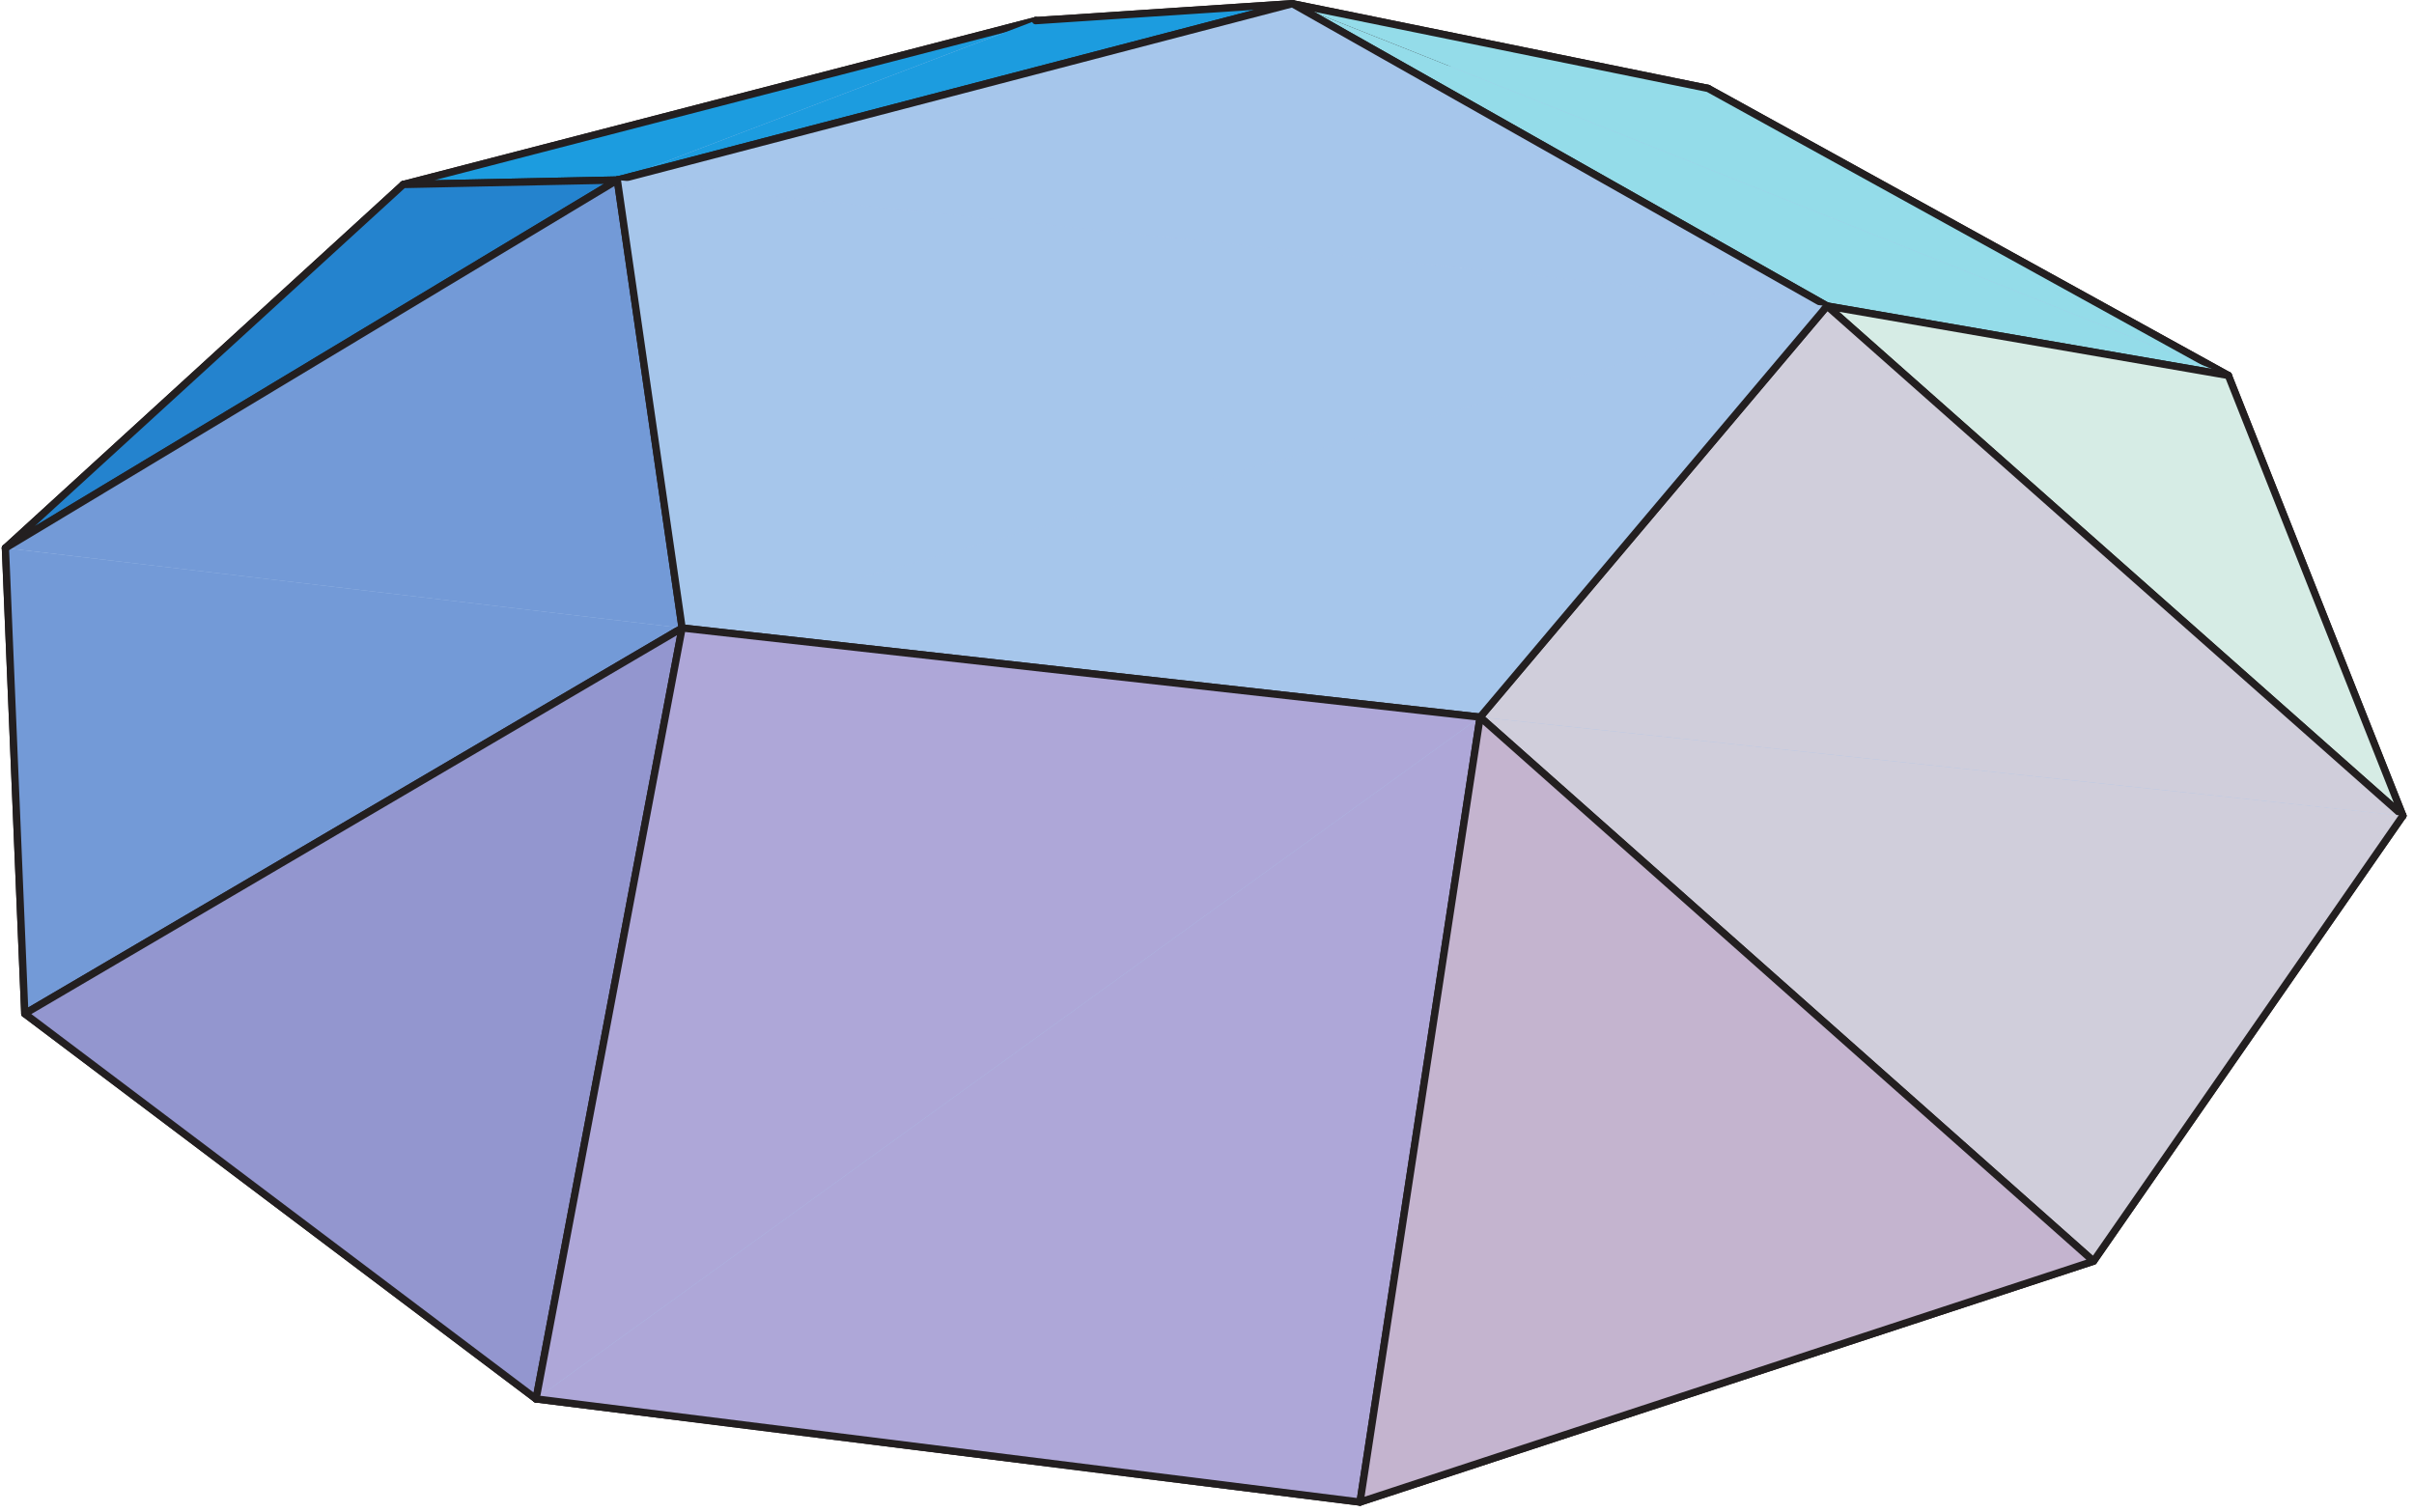
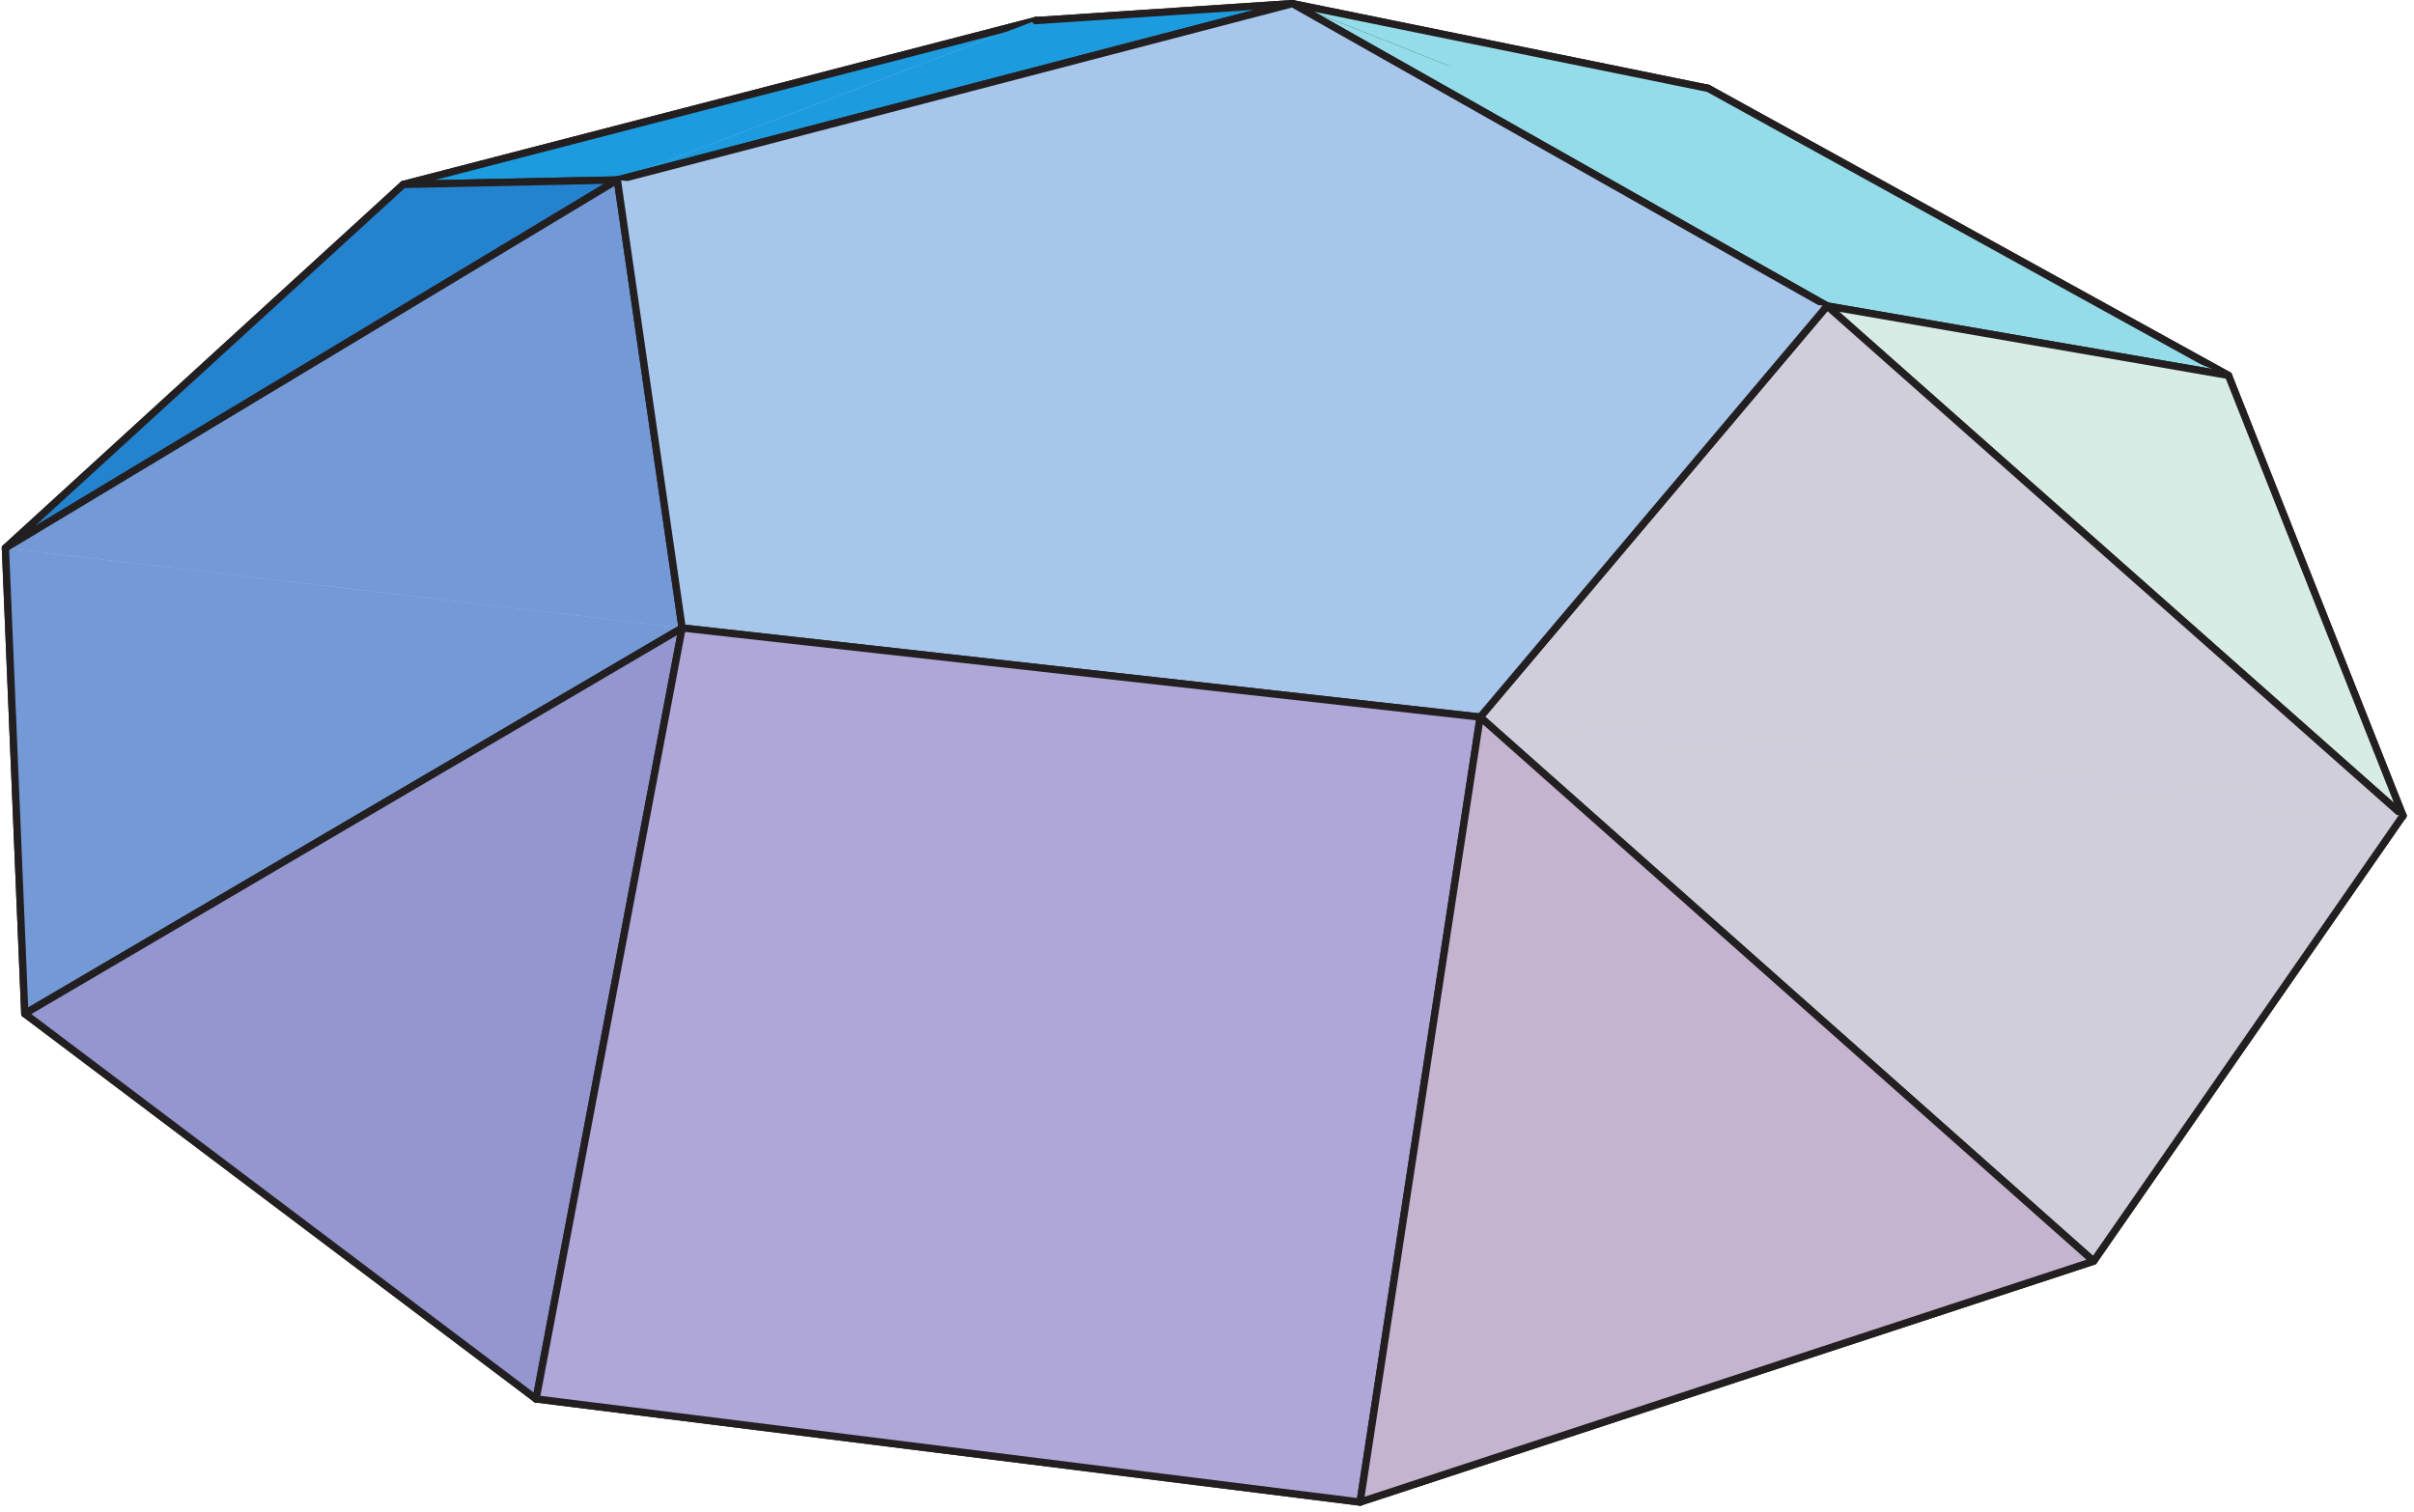
- <svg xmlns="http://www.w3.org/2000/svg" width="294.3pt" height="184.29pt" viewBox="0 0 294.3 184.29" version="1.2">
+ <svg xmlns="http://www.w3.org/2000/svg" width="392.4" height="245.72" viewBox="0 0 294.3 184.29" version="1.2">
  <defs>
-     <clipPath id="clip1">
-       <path d="M 207 10 L 293.387 10 L 293.387 100 L 207 100 Z M 207 10 " />
+     <clipPath id="a">
+       <path d="M207 10h86.387v90H207Zm0 0" />
    </clipPath>
-     <clipPath id="clip2">
-       <path d="M 0.215 22 L 293 22 L 293 100 L 0.215 100 Z M 0.215 22 " />
+     <clipPath id="b">
+       <path d="M.215 22H293v78H.215Zm0 0" />
    </clipPath>
-     <clipPath id="clip3">
-       <path d="M 0.215 22 L 50 22 L 50 68 L 0.215 68 Z M 0.215 22 " />
+     <clipPath id="c">
+       <path d="M.215 22H50v46H.215Zm0 0" />
    </clipPath>
-     <clipPath id="clip4">
-       <path d="M 0.215 21 L 76 21 L 76 67 L 0.215 67 Z M 0.215 21 " />
+     <clipPath id="d">
+       <path d="M.215 21H76v46H.215Zm0 0" />
    </clipPath>
-     <clipPath id="clip5">
-       <path d="M 0.215 21 L 76 21 L 76 68 L 0.215 68 Z M 0.215 21 " />
+     <clipPath id="e">
+       <path d="M.215 21H76v47H.215Zm0 0" />
    </clipPath>
-     <clipPath id="clip6">
-       <path d="M 222 36 L 293.387 36 L 293.387 100 L 222 100 Z M 222 36 " />
+     <clipPath id="f">
+       <path d="M222 36h71.387v64H222Zm0 0" />
    </clipPath>
-     <clipPath id="clip7">
-       <path d="M 0.215 66 L 293 66 L 293 124 L 0.215 124 Z M 0.215 66 " />
+     <clipPath id="g">
+       <path d="M.215 66H293v58H.215Zm0 0" />
    </clipPath>
-     <clipPath id="clip8">
-       <path d="M 0.215 66 L 4 66 L 4 125 L 0.215 125 Z M 0.215 66 " />
+     <clipPath id="h">
+       <path d="M.215 66H4v59H.215Zm0 0" />
    </clipPath>
-     <clipPath id="clip9">
-       <path d="M 0.215 66 L 84 66 L 84 124 L 0.215 124 Z M 0.215 66 " />
+     <clipPath id="i">
+       <path d="M.215 66H84v58H.215Zm0 0" />
    </clipPath>
-     <clipPath id="clip10">
-       <path d="M 0.215 66 L 84 66 L 84 125 L 0.215 125 Z M 0.215 66 " />
+     <clipPath id="j">
+       <path d="M.215 66H84v59H.215Zm0 0" />
    </clipPath>
-     <clipPath id="clip11">
-       <path d="M 0.215 21 L 84 21 L 84 77 L 0.215 77 Z M 0.215 21 " />
+     <clipPath id="k">
+       <path d="M.215 21H84v56H.215Zm0 0" />
    </clipPath>
-     <clipPath id="clip12">
-       <path d="M 0.215 21 L 84 21 L 84 78 L 0.215 78 Z M 0.215 21 " />
+     <clipPath id="l">
+       <path d="M.215 21H84v57H.215Zm0 0" />
    </clipPath>
-     <clipPath id="clip13">
-       <path d="M 180 36 L 293.387 36 L 293.387 100 L 180 100 Z M 180 36 " />
+     <clipPath id="m">
+       <path d="M180 36h113.387v64H180Zm0 0" />
    </clipPath>
-     <clipPath id="clip14">
-       <path d="M 165 99 L 293 99 L 293 183.582 L 165 183.582 Z M 165 99 " />
+     <clipPath id="n">
+       <path d="M165 99h128v84.582H165Zm0 0" />
    </clipPath>
-     <clipPath id="clip15">
-       <path d="M 165 99 L 293.387 99 L 293.387 183.582 L 165 183.582 Z M 165 99 " />
+     <clipPath id="o">
+       <path d="M165 99h128.387v84.582H165Zm0 0" />
    </clipPath>
-     <clipPath id="clip16">
-       <path d="M 65 99 L 293 99 L 293 183.582 L 65 183.582 Z M 65 99 " />
+     <clipPath id="p">
+       <path d="M65 99h228v84.582H65Zm0 0" />
    </clipPath>
-     <clipPath id="clip17">
-       <path d="M 64 170 L 167 170 L 167 183.582 L 64 183.582 Z M 64 170 " />
+     <clipPath id="q">
+       <path d="M64 170h103v13.582H64Zm0 0" />
    </clipPath>
-     <clipPath id="clip18">
-       <path d="M 180 86 L 293.387 86 L 293.387 155 L 180 155 Z M 180 86 " />
+     <clipPath id="r">
+       <path d="M180 86h113.387v69H180Zm0 0" />
    </clipPath>
-     <clipPath id="clip19">
-       <path d="M 65 87 L 181 87 L 181 183.582 L 65 183.582 Z M 65 87 " />
+     <clipPath id="s">
+       <path d="M65 87h116v96.582H65Zm0 0" />
    </clipPath>
-     <clipPath id="clip20">
-       <path d="M 64 86 L 181 86 L 181 183.582 L 64 183.582 Z M 64 86 " />
+     <clipPath id="t">
+       <path d="M64 86h117v97.582H64Zm0 0" />
    </clipPath>
-     <clipPath id="clip21">
-       <path d="M 165 87 L 256 87 L 256 183.582 L 165 183.582 Z M 165 87 " />
+     <clipPath id="u">
+       <path d="M165 87h91v96.582h-91Zm0 0" />
    </clipPath>
-     <clipPath id="clip22">
-       <path d="M 165 86 L 256 86 L 256 183.582 L 165 183.582 Z M 165 86 " />
+     <clipPath id="v">
+       <path d="M165 86h91v97.582h-91Zm0 0" />
    </clipPath>
  </defs>
-   <g id="surface1">
-     <path style=" stroke:none;fill-rule:nonzero;fill:rgb(66.08%,76.749%,91.582%);fill-opacity:1;" d="M 126.254 2.52 L 49.164 22.496 L 292.941 99.453 " />
-     <path style="fill:none;stroke-width:8.919;stroke-linecap:round;stroke-linejoin:round;stroke:rgb(13.73%,12.16%,12.549%);stroke-opacity:1;stroke-miterlimit:10;" d="M 1265.234 1817.608 L 491.366 1617.072 " transform="matrix(0.0996162,0,0,-0.0996162,0.216081,183.5827)" />
-     <path style="fill-rule:nonzero;fill:rgb(11.02%,61.143%,87.444%);fill-opacity:1;stroke-width:8.919;stroke-linecap:round;stroke-linejoin:round;stroke:rgb(13.73%,12.16%,12.549%);stroke-opacity:1;stroke-miterlimit:10;" d="M 753.348 1622.562 L 491.366 1617.072 L 1265.234 1817.608 " transform="matrix(0.0996162,0,0,-0.0996162,0.216081,183.5827)" />
-     <path style=" stroke:none;fill-rule:nonzero;fill:rgb(16.38%,6.3%,6.438%);fill-opacity:1;" d="M 208.238 10.781 L 157.559 0.449 L 126.254 2.52 L 208.238 10.781 " />
-     <path style="fill:none;stroke-width:8.919;stroke-linecap:round;stroke-linejoin:round;stroke:rgb(13.73%,12.16%,12.549%);stroke-opacity:1;stroke-miterlimit:10;" d="M 2088.236 1734.672 L 1579.487 1838.391 L 1265.234 1817.608 Z M 2088.236 1734.672 " transform="matrix(0.0996162,0,0,-0.0996162,0.216081,183.5827)" />
-     <path style=" stroke:none;fill-rule:nonzero;fill:rgb(66.08%,76.749%,91.582%);fill-opacity:1;" d="M 208.238 10.781 L 126.254 2.52 L 292.941 99.453 " />
-     <path style="fill:none;stroke-width:8.919;stroke-linecap:round;stroke-linejoin:round;stroke:rgb(13.73%,12.16%,12.549%);stroke-opacity:1;stroke-miterlimit:10;" d="M 2088.236 1734.672 L 1265.234 1817.608 " transform="matrix(0.0996162,0,0,-0.0996162,0.216081,183.5827)" />
-     <path style="fill-rule:nonzero;fill:rgb(11.02%,61.143%,87.444%);fill-opacity:1;stroke-width:8.919;stroke-linecap:round;stroke-linejoin:round;stroke:rgb(13.73%,12.16%,12.549%);stroke-opacity:1;stroke-miterlimit:10;" d="M 1265.234 1817.608 L 1579.487 1838.391 L 753.348 1622.562 " transform="matrix(0.0996162,0,0,-0.0996162,0.216081,183.5827)" />
-     <path style=" stroke:none;fill-rule:nonzero;fill:rgb(66.08%,76.749%,91.582%);fill-opacity:1;" d="M 292.941 99.453 L 271.664 45.777 L 208.238 10.781 " />
-     <g clip-path="url(#clip1)" clip-rule="nonzero">
-       <path style="fill:none;stroke-width:8.919;stroke-linecap:round;stroke-linejoin:round;stroke:rgb(13.73%,12.16%,12.549%);stroke-opacity:1;stroke-miterlimit:10;" d="M 2938.531 844.537 L 2724.938 1383.363 L 2088.236 1734.672 " transform="matrix(0.0996162,0,0,-0.0996162,0.216081,183.5827)" />
-     </g>
-     <path style="fill-rule:nonzero;fill:rgb(58.032%,86.212%,91.428%);fill-opacity:1;stroke-width:8.919;stroke-linecap:round;stroke-linejoin:round;stroke:rgb(13.73%,12.16%,12.549%);stroke-opacity:1;stroke-miterlimit:10;" d="M 1579.487 1838.391 L 2088.236 1734.672 L 2724.938 1383.363 " transform="matrix(0.0996162,0,0,-0.0996162,0.216081,183.5827)" />
-     <g clip-path="url(#clip2)" clip-rule="nonzero">
-       <path style=" stroke:none;fill-rule:nonzero;fill:rgb(66.08%,76.749%,91.582%);fill-opacity:1;" d="M 49.164 22.496 L 0.66 66.824 L 292.941 99.453 " />
-     </g>
-     <g clip-path="url(#clip3)" clip-rule="nonzero">
-       <path style="fill:none;stroke-width:8.919;stroke-linecap:round;stroke-linejoin:round;stroke:rgb(13.73%,12.16%,12.549%);stroke-opacity:1;stroke-miterlimit:10;" d="M 491.366 1617.072 L 4.458 1172.083 " transform="matrix(0.0996162,0,0,-0.0996162,0.216081,183.5827)" />
-     </g>
-     <g clip-path="url(#clip4)" clip-rule="nonzero">
-       <path style=" stroke:none;fill-rule:nonzero;fill:rgb(13.957%,51.413%,80.824%);fill-opacity:1;" d="M 49.164 22.496 L 75.262 21.949 L 0.66 66.824 L 49.164 22.496 " />
-     </g>
-     <g clip-path="url(#clip5)" clip-rule="nonzero">
-       <path style="fill:none;stroke-width:8.919;stroke-linecap:round;stroke-linejoin:round;stroke:rgb(13.73%,12.16%,12.549%);stroke-opacity:1;stroke-miterlimit:10;" d="M 491.366 1617.072 L 753.348 1622.562 L 4.458 1172.083 Z M 491.366 1617.072 " transform="matrix(0.0996162,0,0,-0.0996162,0.216081,183.5827)" />
-     </g>
-     <path style="fill-rule:nonzero;fill:rgb(58.032%,86.212%,91.428%);fill-opacity:1;stroke-width:8.919;stroke-linecap:round;stroke-linejoin:round;stroke:rgb(13.73%,12.16%,12.549%);stroke-opacity:1;stroke-miterlimit:10;" d="M 2724.938 1383.363 L 2233.834 1468.377 L 1579.487 1838.391 " transform="matrix(0.0996162,0,0,-0.0996162,0.216081,183.5827)" />
-     <path style=" stroke:none;fill-rule:nonzero;fill:rgb(83.846%,92.627%,89.766%);fill-opacity:1;" d="M 292.941 99.453 L 222.742 37.309 L 271.664 45.777 L 292.941 99.453 " />
-     <g clip-path="url(#clip6)" clip-rule="nonzero">
-       <path style="fill:none;stroke-width:8.919;stroke-linecap:round;stroke-linejoin:round;stroke:rgb(13.73%,12.16%,12.549%);stroke-opacity:1;stroke-miterlimit:10;" d="M 2938.531 844.537 L 2233.834 1468.377 L 2724.938 1383.363 Z M 2938.531 844.537 " transform="matrix(0.0996162,0,0,-0.0996162,0.216081,183.5827)" />
-     </g>
-     <path style="fill-rule:nonzero;fill:rgb(65.282%,77.834%,92.2%);fill-opacity:1;stroke-width:8.919;stroke-linecap:round;stroke-linejoin:round;stroke:rgb(13.73%,12.16%,12.549%);stroke-opacity:1;stroke-miterlimit:10;" d="M 2233.834 1468.377 L 1579.487 1838.391 L 753.348 1622.562 " transform="matrix(0.0996162,0,0,-0.0996162,0.216081,183.5827)" />
-     <g clip-path="url(#clip7)" clip-rule="nonzero">
-       <path style=" stroke:none;fill-rule:nonzero;fill:rgb(66.08%,76.749%,91.582%);fill-opacity:1;" d="M 0.66 66.824 L 3.023 123.594 L 292.941 99.453 " />
-     </g>
-     <g clip-path="url(#clip8)" clip-rule="nonzero">
-       <path style="fill:none;stroke-width:8.919;stroke-linecap:round;stroke-linejoin:round;stroke:rgb(13.73%,12.16%,12.549%);stroke-opacity:1;stroke-miterlimit:10;" d="M 4.458 1172.083 L 28.182 602.201 " transform="matrix(0.0996162,0,0,-0.0996162,0.216081,183.5827)" />
-     </g>
-     <g clip-path="url(#clip9)" clip-rule="nonzero">
-       <path style=" stroke:none;fill-rule:nonzero;fill:rgb(44.928%,60.275%,84.28%);fill-opacity:1;" d="M 83.16 76.566 L 3.023 123.594 L 0.66 66.824 " />
-     </g>
-     <g clip-path="url(#clip10)" clip-rule="nonzero">
-       <path style="fill:none;stroke-width:8.919;stroke-linecap:round;stroke-linejoin:round;stroke:rgb(13.73%,12.16%,12.549%);stroke-opacity:1;stroke-miterlimit:10;" d="M 832.636 1074.286 L 28.182 602.201 L 4.458 1172.083 " transform="matrix(0.0996162,0,0,-0.0996162,0.216081,183.5827)" />
-     </g>
-     <g clip-path="url(#clip11)" clip-rule="nonzero">
-       <path style=" stroke:none;fill-rule:nonzero;fill:rgb(44.928%,60.275%,84.28%);fill-opacity:1;" d="M 0.66 66.824 L 75.262 21.949 L 83.16 76.566 " />
-     </g>
-     <g clip-path="url(#clip12)" clip-rule="nonzero">
-       <path style="fill:none;stroke-width:8.919;stroke-linecap:round;stroke-linejoin:round;stroke:rgb(13.73%,12.16%,12.549%);stroke-opacity:1;stroke-miterlimit:10;" d="M 4.458 1172.083 L 753.348 1622.562 L 832.636 1074.286 " transform="matrix(0.0996162,0,0,-0.0996162,0.216081,183.5827)" />
-     </g>
-     <path style=" stroke:none;fill-rule:nonzero;fill:rgb(65.282%,77.834%,92.2%);fill-opacity:1;" d="M 75.262 21.949 L 83.16 76.566 L 222.742 37.309 " />
-     <path style="fill:none;stroke-width:8.919;stroke-linecap:round;stroke-linejoin:round;stroke:rgb(13.73%,12.16%,12.549%);stroke-opacity:1;stroke-miterlimit:10;" d="M 753.348 1622.562 L 832.636 1074.286 " transform="matrix(0.0996162,0,0,-0.0996162,0.216081,183.5827)" />
-     <path style=" stroke:none;fill-rule:nonzero;fill:rgb(81.386%,80.728%,85.759%);fill-opacity:1;" d="M 292.941 99.453 L 222.742 37.309 L 180.445 87.434 " />
-     <g clip-path="url(#clip13)" clip-rule="nonzero">
-       <path style="fill:none;stroke-width:8.919;stroke-linecap:round;stroke-linejoin:round;stroke:rgb(13.73%,12.16%,12.549%);stroke-opacity:1;stroke-miterlimit:10;" d="M 2938.531 844.537 L 2233.834 1468.377 L 1809.236 965.196 " transform="matrix(0.0996162,0,0,-0.0996162,0.216081,183.5827)" />
-     </g>
-     <path style="fill-rule:nonzero;fill:rgb(65.282%,77.834%,92.2%);fill-opacity:1;stroke-width:8.919;stroke-linecap:round;stroke-linejoin:round;stroke:rgb(13.73%,12.16%,12.549%);stroke-opacity:1;stroke-miterlimit:10;" d="M 832.636 1074.286 L 1809.236 965.196 L 2233.834 1468.377 " transform="matrix(0.0996162,0,0,-0.0996162,0.216081,183.5827)" />
-     <g clip-path="url(#clip14)" clip-rule="nonzero">
-       <path style=" stroke:none;fill-rule:nonzero;fill:rgb(66.08%,76.749%,91.582%);fill-opacity:1;" d="M 165.809 183.137 L 255.23 153.77 L 292.941 99.453 " />
-     </g>
-     <g clip-path="url(#clip15)" clip-rule="nonzero">
-       <path style="fill:none;stroke-width:8.919;stroke-linecap:round;stroke-linejoin:round;stroke:rgb(13.73%,12.16%,12.549%);stroke-opacity:1;stroke-miterlimit:10;" d="M 1662.305 4.477 L 2559.969 299.281 L 2938.531 844.537 " transform="matrix(0.0996162,0,0,-0.0996162,0.216081,183.5827)" />
-     </g>
-     <g clip-path="url(#clip16)" clip-rule="nonzero">
-       <path style=" stroke:none;fill-rule:nonzero;fill:rgb(66.08%,76.749%,91.582%);fill-opacity:1;" d="M 65.355 170.562 L 165.809 183.137 L 292.941 99.453 " />
-     </g>
-     <g clip-path="url(#clip17)" clip-rule="nonzero">
-       <path style="fill:none;stroke-width:8.919;stroke-linecap:round;stroke-linejoin:round;stroke:rgb(13.73%,12.16%,12.549%);stroke-opacity:1;stroke-miterlimit:10;" d="M 653.903 130.704 L 1662.305 4.477 " transform="matrix(0.0996162,0,0,-0.0996162,0.216081,183.5827)" />
-     </g>
-     <path style=" stroke:none;fill-rule:nonzero;fill:rgb(66.08%,76.749%,91.582%);fill-opacity:1;" d="M 3.023 123.594 L 65.355 170.562 L 292.941 99.453 " />
-     <path style="fill:none;stroke-width:8.919;stroke-linecap:round;stroke-linejoin:round;stroke:rgb(13.73%,12.16%,12.549%);stroke-opacity:1;stroke-miterlimit:10;" d="M 28.182 602.201 L 653.903 130.704 " transform="matrix(0.0996162,0,0,-0.0996162,0.216081,183.5827)" />
-     <path style=" stroke:none;fill-rule:nonzero;fill:rgb(81.386%,80.728%,85.759%);fill-opacity:1;" d="M 180.445 87.434 L 255.23 153.77 L 292.941 99.453 " />
-     <g clip-path="url(#clip18)" clip-rule="nonzero">
-       <path style="fill:none;stroke-width:8.919;stroke-linecap:round;stroke-linejoin:round;stroke:rgb(13.73%,12.16%,12.549%);stroke-opacity:1;stroke-miterlimit:10;" d="M 1809.236 965.196 L 2559.969 299.281 L 2938.531 844.537 " transform="matrix(0.0996162,0,0,-0.0996162,0.216081,183.5827)" />
-     </g>
-     <path style=" stroke:none;fill-rule:nonzero;fill:rgb(57.544%,58.986%,81.111%);fill-opacity:1;" d="M 3.023 123.594 L 83.16 76.566 L 65.355 170.562 L 3.023 123.594 " />
-     <path style="fill:none;stroke-width:8.919;stroke-linecap:round;stroke-linejoin:round;stroke:rgb(13.73%,12.16%,12.549%);stroke-opacity:1;stroke-miterlimit:10;" d="M 28.182 602.201 L 832.636 1074.286 L 653.903 130.704 Z M 28.182 602.201 " transform="matrix(0.0996162,0,0,-0.0996162,0.216081,183.5827)" />
-     <path style="fill-rule:nonzero;fill:rgb(68.43%,65.483%,84.555%);fill-opacity:1;stroke-width:8.919;stroke-linecap:round;stroke-linejoin:round;stroke:rgb(13.73%,12.16%,12.549%);stroke-opacity:1;stroke-miterlimit:10;" d="M 653.903 130.704 L 832.636 1074.286 L 1809.236 965.196 " transform="matrix(0.0996162,0,0,-0.0996162,0.216081,183.5827)" />
-     <g clip-path="url(#clip19)" clip-rule="nonzero">
-       <path style=" stroke:none;fill-rule:nonzero;fill:rgb(68.43%,65.483%,84.555%);fill-opacity:1;" d="M 180.445 87.434 L 165.809 183.137 L 65.355 170.562 " />
-     </g>
-     <g clip-path="url(#clip20)" clip-rule="nonzero">
-       <path style="fill:none;stroke-width:8.919;stroke-linecap:round;stroke-linejoin:round;stroke:rgb(13.73%,12.16%,12.549%);stroke-opacity:1;stroke-miterlimit:10;" d="M 1809.236 965.196 L 1662.305 4.477 L 653.903 130.704 " transform="matrix(0.0996162,0,0,-0.0996162,0.216081,183.5827)" />
-     </g>
-     <g clip-path="url(#clip21)" clip-rule="nonzero">
-       <path style=" stroke:none;fill-rule:nonzero;fill:rgb(76.807%,70.518%,81.065%);fill-opacity:1;" d="M 165.809 183.137 L 180.445 87.434 L 255.23 153.77 L 165.809 183.137 " />
-     </g>
-     <g clip-path="url(#clip22)" clip-rule="nonzero">
-       <path style="fill:none;stroke-width:8.919;stroke-linecap:round;stroke-linejoin:round;stroke:rgb(13.73%,12.16%,12.549%);stroke-opacity:1;stroke-miterlimit:10;" d="M 1662.305 4.477 L 1809.236 965.196 L 2559.969 299.281 Z M 1662.305 4.477 " transform="matrix(0.0996162,0,0,-0.0996162,0.216081,183.5827)" />
-     </g>
+   <path style="stroke:none;fill-rule:nonzero;fill:#a9c4ea;fill-opacity:1" d="m126.254 2.52-77.09 19.976 243.777 76.957" />
+   <path style="fill:none;stroke-width:8.919;stroke-linecap:round;stroke-linejoin:round;stroke:#231f20;stroke-opacity:1;stroke-miterlimit:10" d="m1265.234 1817.608-773.868-200.536" transform="matrix(.09962 0 0 -.09962 .216 183.583)" />
+   <path style="fill-rule:nonzero;fill:#1c9cdf;fill-opacity:1;stroke-width:8.919;stroke-linecap:round;stroke-linejoin:round;stroke:#231f20;stroke-opacity:1;stroke-miterlimit:10" d="m753.348 1622.562-261.982-5.49 773.868 200.536" transform="matrix(.09962 0 0 -.09962 .216 183.583)" />
+   <path style="stroke:none;fill-rule:nonzero;fill:#2a1010;fill-opacity:1" d="M208.238 10.781 157.558.45l-31.304 2.07 81.984 8.262" />
+   <path style="fill:none;stroke-width:8.919;stroke-linecap:round;stroke-linejoin:round;stroke:#231f20;stroke-opacity:1;stroke-miterlimit:10" d="m2088.236 1734.672-508.75 103.719-314.252-20.783Zm0 0" transform="matrix(.09962 0 0 -.09962 .216 183.583)" />
+   <path style="stroke:none;fill-rule:nonzero;fill:#a9c4ea;fill-opacity:1" d="M208.238 10.781 126.254 2.52 292.94 99.453" />
+   <path style="fill:none;stroke-width:8.919;stroke-linecap:round;stroke-linejoin:round;stroke:#231f20;stroke-opacity:1;stroke-miterlimit:10" d="m2088.236 1734.672-823.002 82.936" transform="matrix(.09962 0 0 -.09962 .216 183.583)" />
+   <path style="fill-rule:nonzero;fill:#1c9cdf;fill-opacity:1;stroke-width:8.919;stroke-linecap:round;stroke-linejoin:round;stroke:#231f20;stroke-opacity:1;stroke-miterlimit:10" d="m1265.234 1817.608 314.253 20.783-826.14-215.829" transform="matrix(.09962 0 0 -.09962 .216 183.583)" />
+   <path style="stroke:none;fill-rule:nonzero;fill:#a9c4ea;fill-opacity:1" d="m292.941 99.453-21.277-53.676-63.426-34.996" />
+   <g clip-path="url(#a)">
+     <path style="fill:none;stroke-width:8.919;stroke-linecap:round;stroke-linejoin:round;stroke:#231f20;stroke-opacity:1;stroke-miterlimit:10" d="m2938.53 844.537-213.592 538.826-636.702 351.31" transform="matrix(.09962 0 0 -.09962 .216 183.583)" />
+   </g>
+   <path style="fill-rule:nonzero;fill:#94dce9;fill-opacity:1;stroke-width:8.919;stroke-linecap:round;stroke-linejoin:round;stroke:#231f20;stroke-opacity:1;stroke-miterlimit:10" d="m1579.487 1838.39 508.75-103.718 636.7-351.31" transform="matrix(.09962 0 0 -.09962 .216 183.583)" />
+   <g clip-path="url(#b)">
+     <path style="stroke:none;fill-rule:nonzero;fill:#a9c4ea;fill-opacity:1" d="M49.164 22.496.66 66.824l292.281 32.63" />
+   </g>
+   <g clip-path="url(#c)">
+     <path style="fill:none;stroke-width:8.919;stroke-linecap:round;stroke-linejoin:round;stroke:#231f20;stroke-opacity:1;stroke-miterlimit:10" d="M491.366 1617.072 4.458 1172.083" transform="matrix(.09962 0 0 -.09962 .216 183.583)" />
+   </g>
+   <g clip-path="url(#d)">
+     <path style="stroke:none;fill-rule:nonzero;fill:#2483ce;fill-opacity:1" d="m49.164 22.496 26.098-.547L.66 66.824l48.504-44.328" />
+   </g>
+   <g clip-path="url(#e)">
+     <path style="fill:none;stroke-width:8.919;stroke-linecap:round;stroke-linejoin:round;stroke:#231f20;stroke-opacity:1;stroke-miterlimit:10" d="m491.366 1617.072 261.982 5.49-748.89-450.479Zm0 0" transform="matrix(.09962 0 0 -.09962 .216 183.583)" />
+   </g>
+   <path style="fill-rule:nonzero;fill:#94dce9;fill-opacity:1;stroke-width:8.919;stroke-linecap:round;stroke-linejoin:round;stroke:#231f20;stroke-opacity:1;stroke-miterlimit:10" d="m2724.938 1383.363-491.104 85.014-654.347 370.014" transform="matrix(.09962 0 0 -.09962 .216 183.583)" />
+   <path style="stroke:none;fill-rule:nonzero;fill:#d6ece5;fill-opacity:1" d="M292.941 99.453 222.742 37.31l48.922 8.468 21.277 53.676" />
+   <g clip-path="url(#f)">
+     <path style="fill:none;stroke-width:8.919;stroke-linecap:round;stroke-linejoin:round;stroke:#231f20;stroke-opacity:1;stroke-miterlimit:10" d="m2938.53 844.537-704.696 623.84 491.104-85.014Zm0 0" transform="matrix(.09962 0 0 -.09962 .216 183.583)" />
+   </g>
+   <path style="fill-rule:nonzero;fill:#a6c6eb;fill-opacity:1;stroke-width:8.919;stroke-linecap:round;stroke-linejoin:round;stroke:#231f20;stroke-opacity:1;stroke-miterlimit:10" d="m2233.834 1468.377-654.347 370.014-826.14-215.829" transform="matrix(.09962 0 0 -.09962 .216 183.583)" />
+   <g clip-path="url(#g)">
+     <path style="stroke:none;fill-rule:nonzero;fill:#a9c4ea;fill-opacity:1" d="m.66 66.824 2.363 56.77 289.918-24.14" />
+   </g>
+   <g clip-path="url(#h)">
+     <path style="fill:none;stroke-width:8.919;stroke-linecap:round;stroke-linejoin:round;stroke:#231f20;stroke-opacity:1;stroke-miterlimit:10" d="m4.458 1172.083 23.724-569.882" transform="matrix(.09962 0 0 -.09962 .216 183.583)" />
+   </g>
+   <g clip-path="url(#i)">
+     <path style="stroke:none;fill-rule:nonzero;fill:#739ad7;fill-opacity:1" d="M83.16 76.566 3.023 123.594.66 66.824" />
+   </g>
+   <g clip-path="url(#j)">
+     <path style="fill:none;stroke-width:8.919;stroke-linecap:round;stroke-linejoin:round;stroke:#231f20;stroke-opacity:1;stroke-miterlimit:10" d="M832.636 1074.286 28.182 602.201 4.458 1172.083" transform="matrix(.09962 0 0 -.09962 .216 183.583)" />
+   </g>
+   <g clip-path="url(#k)">
+     <path style="stroke:none;fill-rule:nonzero;fill:#739ad7;fill-opacity:1" d="M.66 66.824 75.262 21.95l7.898 54.617" />
+   </g>
+   <g clip-path="url(#l)">
+     <path style="fill:none;stroke-width:8.919;stroke-linecap:round;stroke-linejoin:round;stroke:#231f20;stroke-opacity:1;stroke-miterlimit:10" d="m4.458 1172.083 748.89 450.48 79.288-548.277" transform="matrix(.09962 0 0 -.09962 .216 183.583)" />
+   </g>
+   <path style="stroke:none;fill-rule:nonzero;fill:#a6c6eb;fill-opacity:1" d="m75.262 21.95 7.898 54.616L222.742 37.31" />
+   <path style="fill:none;stroke-width:8.919;stroke-linecap:round;stroke-linejoin:round;stroke:#231f20;stroke-opacity:1;stroke-miterlimit:10" d="m753.348 1622.562 79.288-548.276" transform="matrix(.09962 0 0 -.09962 .216 183.583)" />
+   <path style="stroke:none;fill-rule:nonzero;fill:#d0cedb;fill-opacity:1" d="M292.941 99.453 222.742 37.31l-42.297 50.125" />
+   <g clip-path="url(#m)">
+     <path style="fill:none;stroke-width:8.919;stroke-linecap:round;stroke-linejoin:round;stroke:#231f20;stroke-opacity:1;stroke-miterlimit:10" d="m2938.53 844.537-704.696 623.84-424.598-503.181" transform="matrix(.09962 0 0 -.09962 .216 183.583)" />
+   </g>
+   <path style="fill-rule:nonzero;fill:#a6c6eb;fill-opacity:1;stroke-width:8.919;stroke-linecap:round;stroke-linejoin:round;stroke:#231f20;stroke-opacity:1;stroke-miterlimit:10" d="m832.636 1074.286 976.6-109.09 424.598 503.18" transform="matrix(.09962 0 0 -.09962 .216 183.583)" />
+   <g clip-path="url(#n)">
+     <path style="stroke:none;fill-rule:nonzero;fill:#a9c4ea;fill-opacity:1" d="m165.809 183.137 89.421-29.367 37.711-54.317" />
+   </g>
+   <g clip-path="url(#o)">
+     <path style="fill:none;stroke-width:8.919;stroke-linecap:round;stroke-linejoin:round;stroke:#231f20;stroke-opacity:1;stroke-miterlimit:10" d="m1662.305 4.477 897.664 294.804 378.562 545.256" transform="matrix(.09962 0 0 -.09962 .216 183.583)" />
+   </g>
+   <g clip-path="url(#p)">
+     <path style="stroke:none;fill-rule:nonzero;fill:#a9c4ea;fill-opacity:1" d="m65.355 170.563 100.454 12.574L292.94 99.453" />
+   </g>
+   <g clip-path="url(#q)">
+     <path style="fill:none;stroke-width:8.919;stroke-linecap:round;stroke-linejoin:round;stroke:#231f20;stroke-opacity:1;stroke-miterlimit:10" d="M653.903 130.704 1662.305 4.477" transform="matrix(.09962 0 0 -.09962 .216 183.583)" />
+   </g>
+   <path style="stroke:none;fill-rule:nonzero;fill:#a9c4ea;fill-opacity:1" d="m3.023 123.594 62.332 46.969 227.586-71.11" />
+   <path style="fill:none;stroke-width:8.919;stroke-linecap:round;stroke-linejoin:round;stroke:#231f20;stroke-opacity:1;stroke-miterlimit:10" d="m28.182 602.2 625.721-471.496" transform="matrix(.09962 0 0 -.09962 .216 183.583)" />
+   <path style="stroke:none;fill-rule:nonzero;fill:#d0cedb;fill-opacity:1" d="m180.445 87.434 74.785 66.336 37.711-54.317" />
+   <g clip-path="url(#r)">
+     <path style="fill:none;stroke-width:8.919;stroke-linecap:round;stroke-linejoin:round;stroke:#231f20;stroke-opacity:1;stroke-miterlimit:10" d="m1809.236 965.196 750.733-665.915 378.562 545.256" transform="matrix(.09962 0 0 -.09962 .216 183.583)" />
+   </g>
+   <path style="stroke:none;fill-rule:nonzero;fill:#9396cf;fill-opacity:1" d="M3.023 123.594 83.16 76.566l-17.805 93.996-62.332-46.968" />
+   <path style="fill:none;stroke-width:8.919;stroke-linecap:round;stroke-linejoin:round;stroke:#231f20;stroke-opacity:1;stroke-miterlimit:10" d="m28.182 602.2 804.454 472.086-178.733-943.582Zm0 0" transform="matrix(.09962 0 0 -.09962 .216 183.583)" />
+   <path style="fill-rule:nonzero;fill:#aea7d8;fill-opacity:1;stroke-width:8.919;stroke-linecap:round;stroke-linejoin:round;stroke:#231f20;stroke-opacity:1;stroke-miterlimit:10" d="m653.903 130.704 178.733 943.582 976.6-109.09" transform="matrix(.09962 0 0 -.09962 .216 183.583)" />
+   <g clip-path="url(#s)">
+     <path style="stroke:none;fill-rule:nonzero;fill:#aea7d8;fill-opacity:1" d="m180.445 87.434-14.636 95.703-100.454-12.575" />
+   </g>
+   <g clip-path="url(#t)">
+     <path style="fill:none;stroke-width:8.919;stroke-linecap:round;stroke-linejoin:round;stroke:#231f20;stroke-opacity:1;stroke-miterlimit:10" d="M1809.236 965.196 1662.305 4.477 653.903 130.704" transform="matrix(.09962 0 0 -.09962 .216 183.583)" />
+   </g>
+   <g clip-path="url(#u)">
+     <path style="stroke:none;fill-rule:nonzero;fill:#c4b4cf;fill-opacity:1" d="m165.809 183.137 14.636-95.703 74.785 66.336-89.421 29.367" />
+   </g>
+   <g clip-path="url(#v)">
+     <path style="fill:none;stroke-width:8.919;stroke-linecap:round;stroke-linejoin:round;stroke:#231f20;stroke-opacity:1;stroke-miterlimit:10" d="m1662.305 4.477 146.93 960.719L2559.97 299.28Zm0 0" transform="matrix(.09962 0 0 -.09962 .216 183.583)" />
  </g>
</svg>
